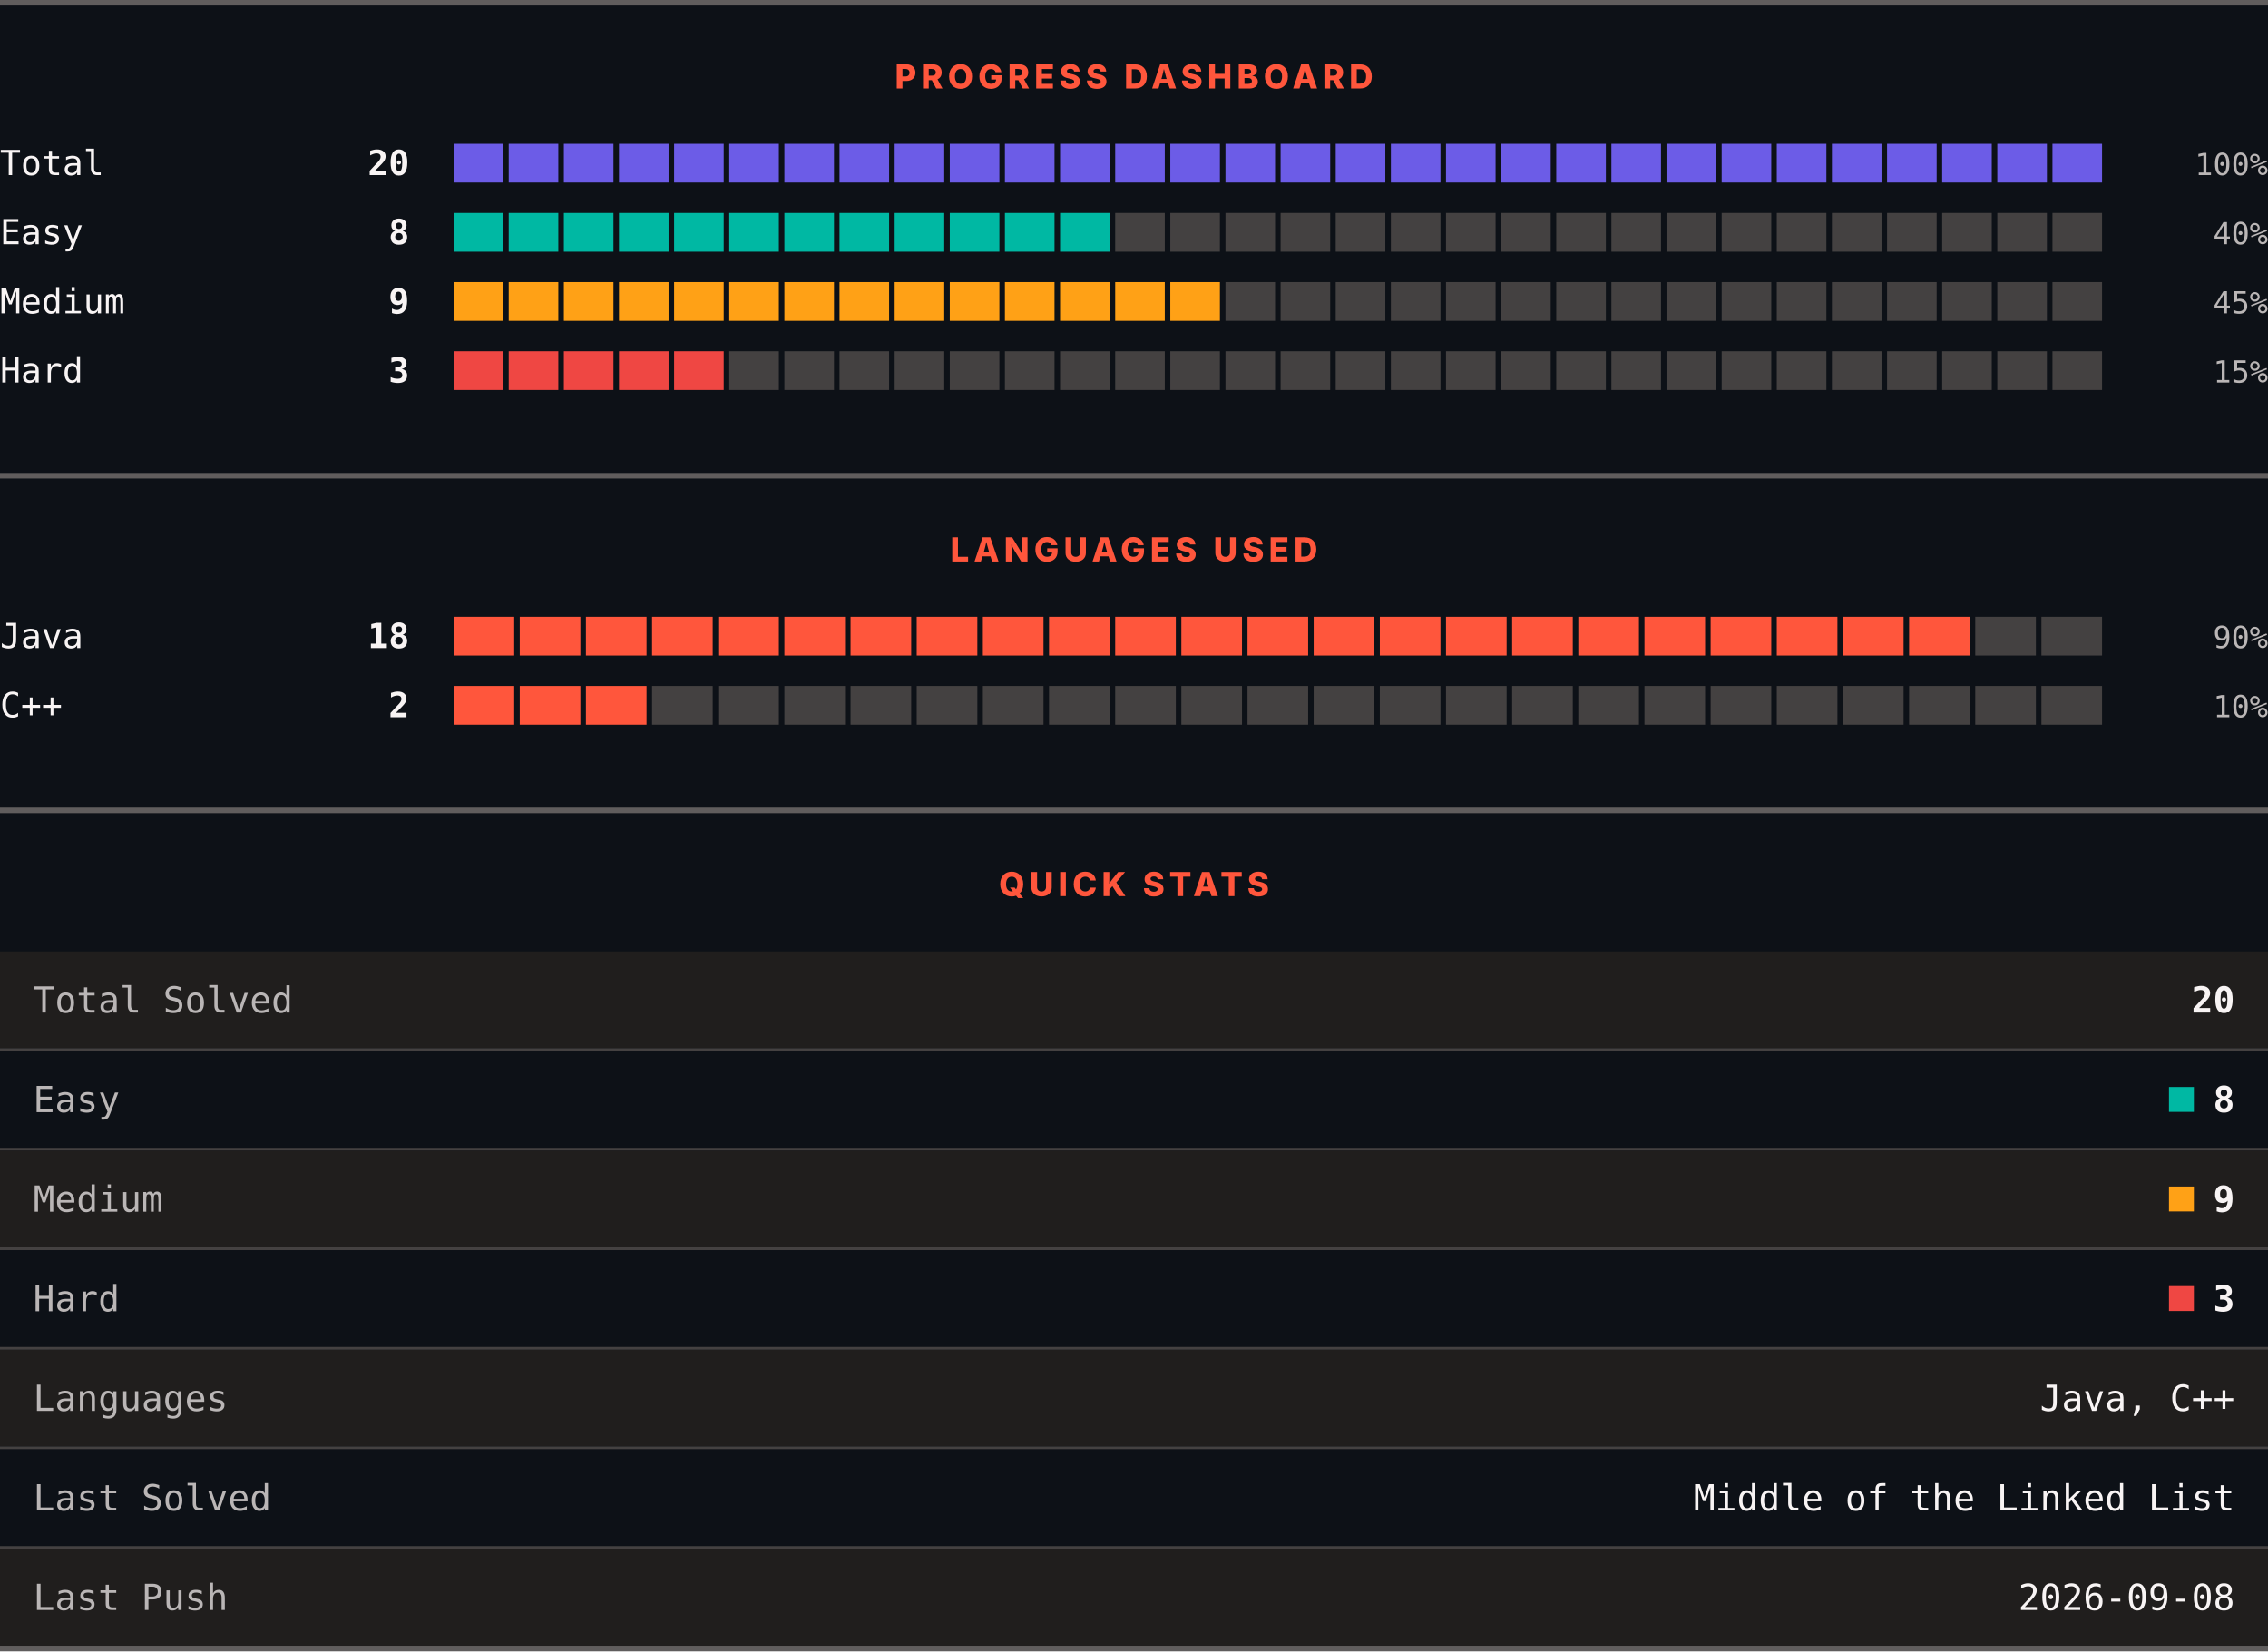
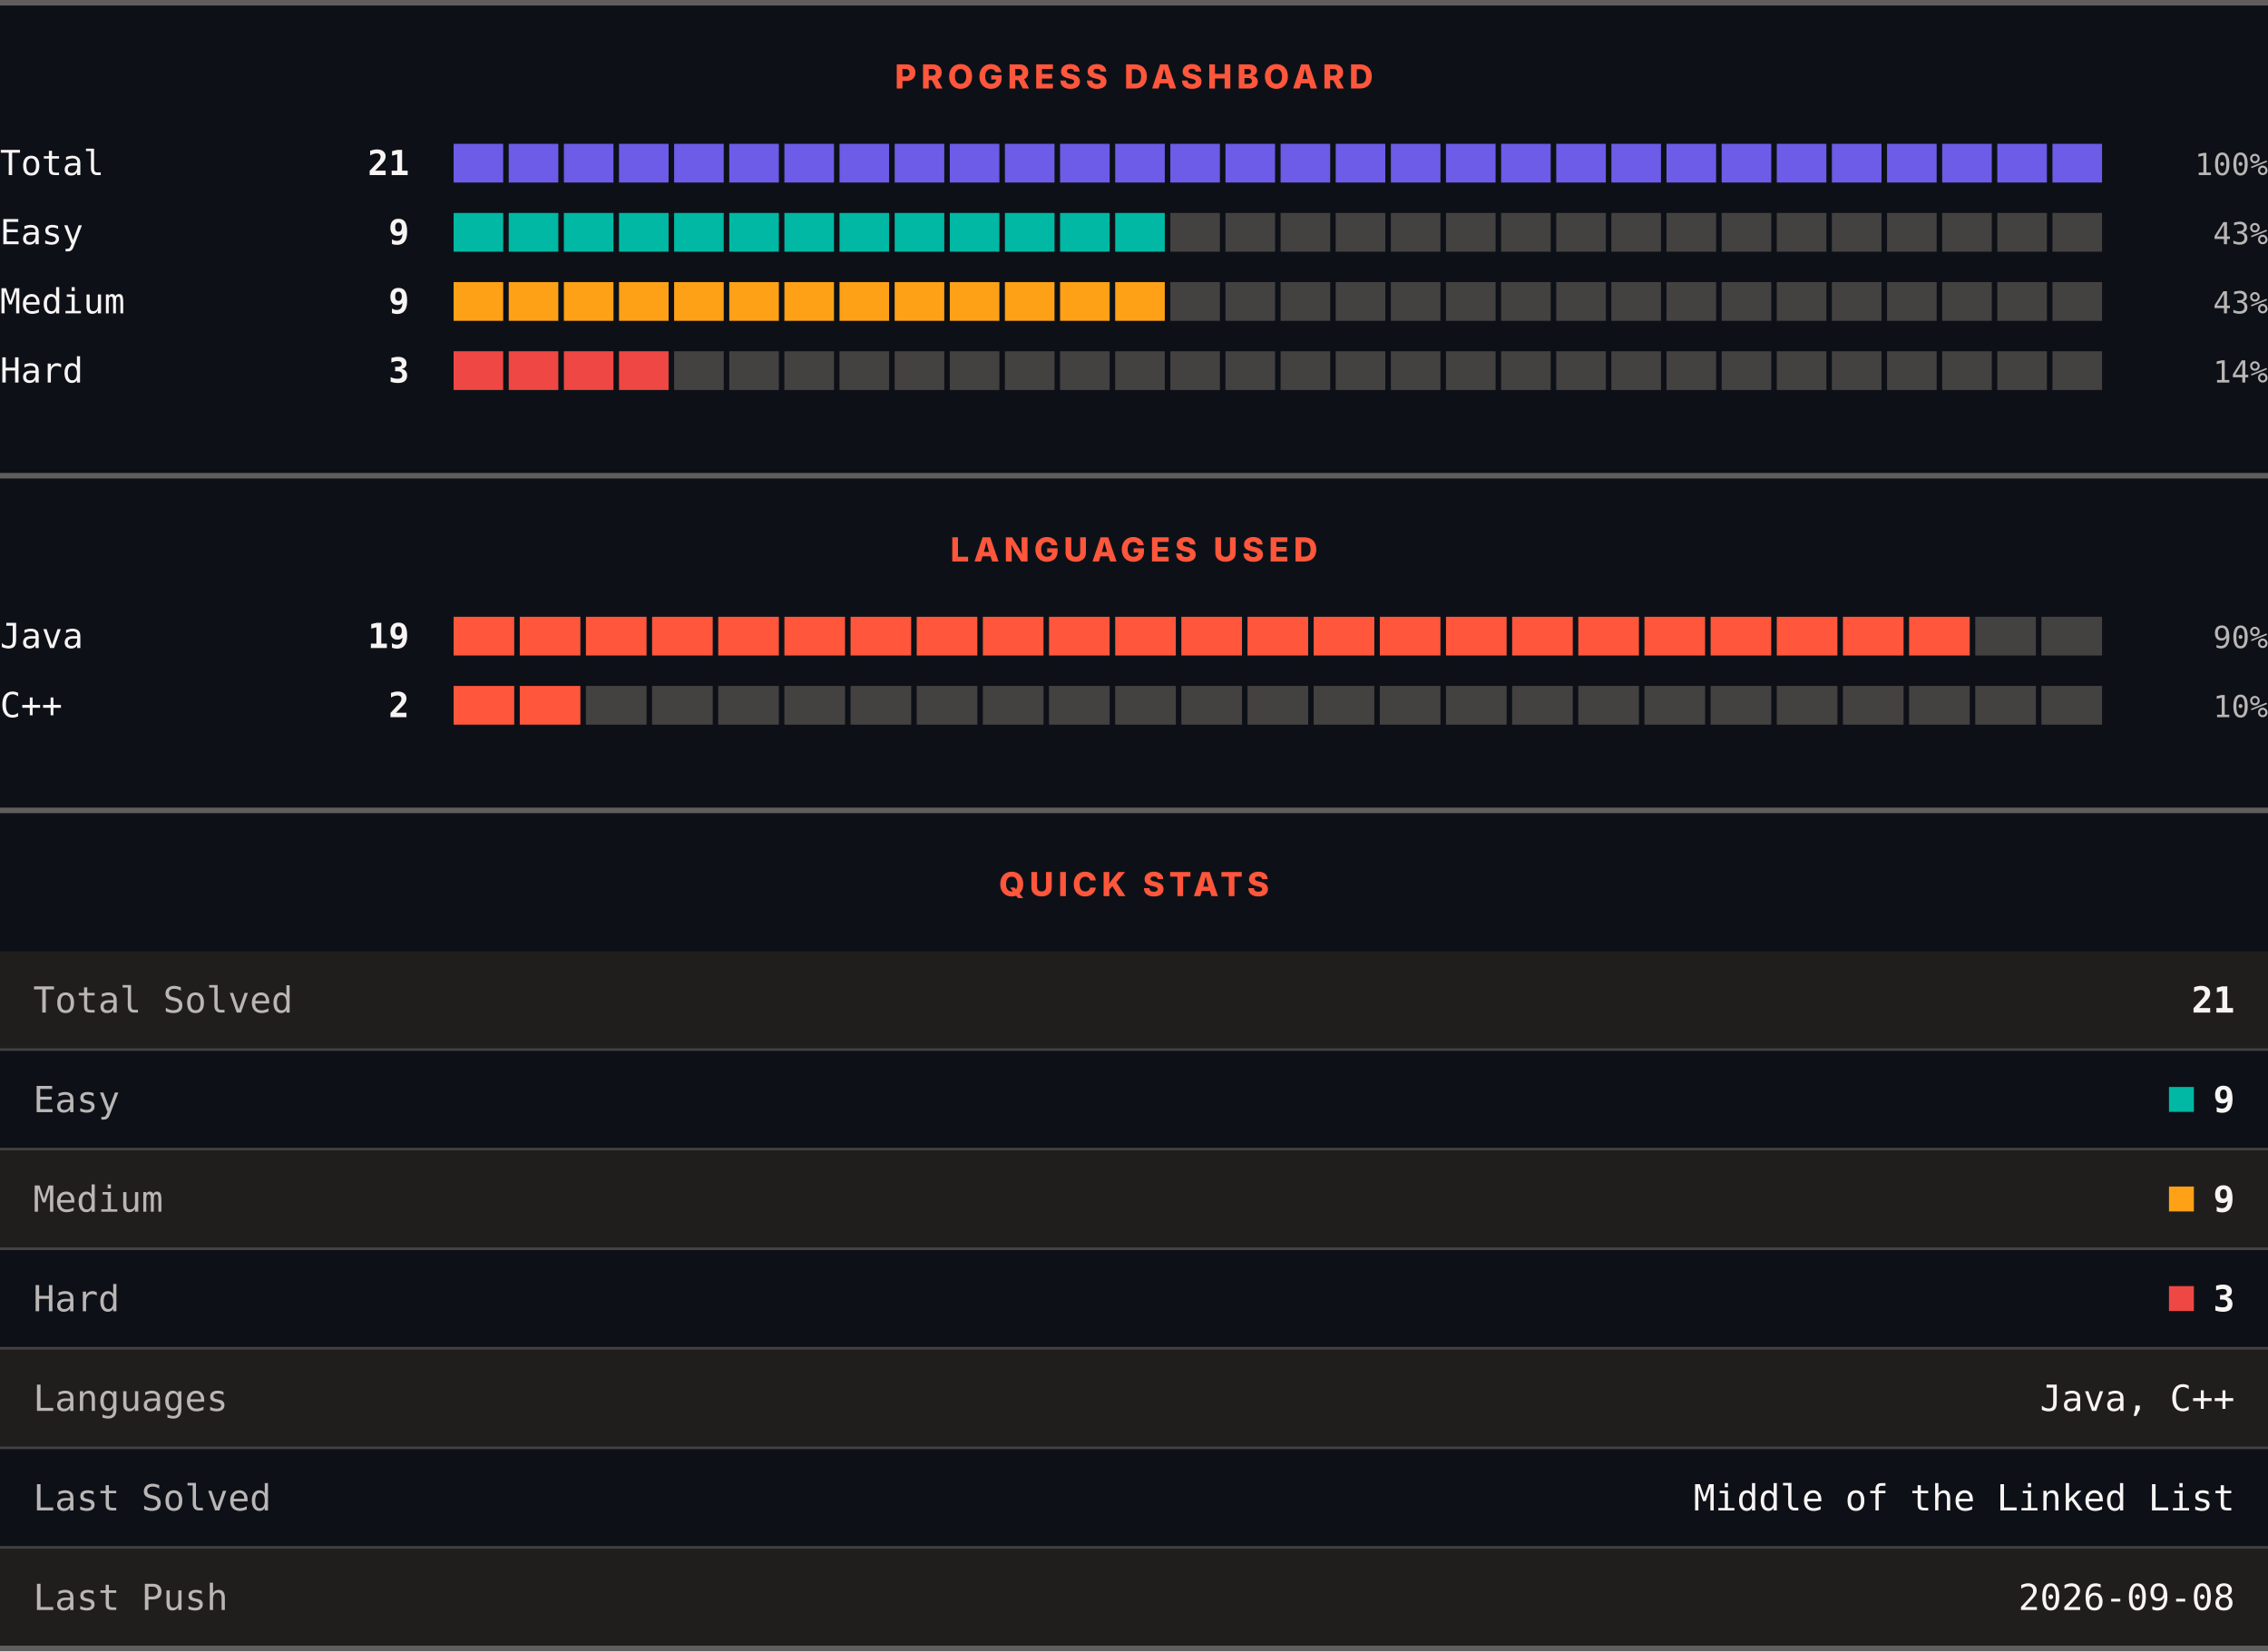
<svg xmlns="http://www.w3.org/2000/svg" width="820" height="597" viewBox="0 0 820 597" role="img" aria-label="LeetCode progress, languages and quick stats">
  <rect width="820" height="597" fill="#0d1117" />
  <rect x="0" y="0" width="820" height="2" fill="#605d5d" />
  <text x="410" y="32" text-anchor="middle" font-family="Archivo, system-ui, -apple-system, Segoe UI, sans-serif" font-size="12" font-weight="800" letter-spacing="1.68" fill="#ff563c">PROGRESS DASHBOARD</text>
  <text x="0" y="63.3" font-family="ui-monospace, SFMono-Regular, Menlo, Consolas, monospace" font-size="12.5" fill="#f8f4f4">Total</text>
-   <text x="148" y="63.3" text-anchor="end" font-family="ui-monospace, SFMono-Regular, Menlo, Consolas, monospace" font-size="12.5" font-weight="700" fill="#f8f4f4">20</text>
+   <text x="148" y="63.3" text-anchor="end" font-family="ui-monospace, SFMono-Regular, Menlo, Consolas, monospace" font-size="12.5" font-weight="700" fill="#f8f4f4">21</text>
  <rect x="164.00" y="52" width="17.93" height="14" fill="#6c5ce7" />
  <rect x="183.93" y="52" width="17.93" height="14" fill="#6c5ce7" />
  <rect x="203.87" y="52" width="17.93" height="14" fill="#6c5ce7" />
  <rect x="223.80" y="52" width="17.93" height="14" fill="#6c5ce7" />
  <rect x="243.73" y="52" width="17.93" height="14" fill="#6c5ce7" />
  <rect x="263.67" y="52" width="17.93" height="14" fill="#6c5ce7" />
  <rect x="283.60" y="52" width="17.93" height="14" fill="#6c5ce7" />
  <rect x="303.53" y="52" width="17.93" height="14" fill="#6c5ce7" />
  <rect x="323.47" y="52" width="17.93" height="14" fill="#6c5ce7" />
  <rect x="343.40" y="52" width="17.93" height="14" fill="#6c5ce7" />
  <rect x="363.33" y="52" width="17.93" height="14" fill="#6c5ce7" />
  <rect x="383.27" y="52" width="17.93" height="14" fill="#6c5ce7" />
  <rect x="403.20" y="52" width="17.93" height="14" fill="#6c5ce7" />
  <rect x="423.13" y="52" width="17.93" height="14" fill="#6c5ce7" />
  <rect x="443.07" y="52" width="17.93" height="14" fill="#6c5ce7" />
  <rect x="463.00" y="52" width="17.93" height="14" fill="#6c5ce7" />
  <rect x="482.93" y="52" width="17.93" height="14" fill="#6c5ce7" />
  <rect x="502.87" y="52" width="17.93" height="14" fill="#6c5ce7" />
  <rect x="522.80" y="52" width="17.93" height="14" fill="#6c5ce7" />
  <rect x="542.73" y="52" width="17.93" height="14" fill="#6c5ce7" />
  <rect x="562.67" y="52" width="17.93" height="14" fill="#6c5ce7" />
  <rect x="582.60" y="52" width="17.93" height="14" fill="#6c5ce7" />
  <rect x="602.53" y="52" width="17.93" height="14" fill="#6c5ce7" />
  <rect x="622.47" y="52" width="17.93" height="14" fill="#6c5ce7" />
  <rect x="642.40" y="52" width="17.93" height="14" fill="#6c5ce7" />
  <rect x="662.33" y="52" width="17.93" height="14" fill="#6c5ce7" />
  <rect x="682.27" y="52" width="17.93" height="14" fill="#6c5ce7" />
  <rect x="702.20" y="52" width="17.93" height="14" fill="#6c5ce7" />
  <rect x="722.13" y="52" width="17.93" height="14" fill="#6c5ce7" />
  <rect x="742.07" y="52" width="17.93" height="14" fill="#6c5ce7" />
  <text x="820" y="63.3" text-anchor="end" font-family="ui-monospace, SFMono-Regular, Menlo, Consolas, monospace" font-size="11" fill="#bab6b6">100%</text>
  <text x="0" y="88.3" font-family="ui-monospace, SFMono-Regular, Menlo, Consolas, monospace" font-size="12.5" fill="#f8f4f4">Easy</text>
-   <text x="148" y="88.3" text-anchor="end" font-family="ui-monospace, SFMono-Regular, Menlo, Consolas, monospace" font-size="12.5" font-weight="700" fill="#f8f4f4">8</text>
+   <text x="148" y="88.3" text-anchor="end" font-family="ui-monospace, SFMono-Regular, Menlo, Consolas, monospace" font-size="12.5" font-weight="700" fill="#f8f4f4">9</text>
  <rect x="164.00" y="77" width="17.93" height="14" fill="#00b8a3" />
  <rect x="183.93" y="77" width="17.93" height="14" fill="#00b8a3" />
  <rect x="203.87" y="77" width="17.93" height="14" fill="#00b8a3" />
  <rect x="223.80" y="77" width="17.93" height="14" fill="#00b8a3" />
  <rect x="243.73" y="77" width="17.93" height="14" fill="#00b8a3" />
  <rect x="263.67" y="77" width="17.93" height="14" fill="#00b8a3" />
  <rect x="283.60" y="77" width="17.93" height="14" fill="#00b8a3" />
  <rect x="303.53" y="77" width="17.93" height="14" fill="#00b8a3" />
  <rect x="323.47" y="77" width="17.93" height="14" fill="#00b8a3" />
  <rect x="343.40" y="77" width="17.93" height="14" fill="#00b8a3" />
  <rect x="363.33" y="77" width="17.93" height="14" fill="#00b8a3" />
  <rect x="383.27" y="77" width="17.93" height="14" fill="#00b8a3" />
-   <rect x="403.20" y="77" width="17.93" height="14" fill="#444141" />
+   <rect x="403.20" y="77" width="17.93" height="14" fill="#00b8a3" />
  <rect x="423.13" y="77" width="17.93" height="14" fill="#444141" />
  <rect x="443.07" y="77" width="17.93" height="14" fill="#444141" />
  <rect x="463.00" y="77" width="17.93" height="14" fill="#444141" />
  <rect x="482.93" y="77" width="17.93" height="14" fill="#444141" />
  <rect x="502.87" y="77" width="17.93" height="14" fill="#444141" />
  <rect x="522.80" y="77" width="17.93" height="14" fill="#444141" />
  <rect x="542.73" y="77" width="17.93" height="14" fill="#444141" />
  <rect x="562.67" y="77" width="17.93" height="14" fill="#444141" />
  <rect x="582.60" y="77" width="17.93" height="14" fill="#444141" />
  <rect x="602.53" y="77" width="17.93" height="14" fill="#444141" />
  <rect x="622.47" y="77" width="17.93" height="14" fill="#444141" />
  <rect x="642.40" y="77" width="17.93" height="14" fill="#444141" />
  <rect x="662.33" y="77" width="17.93" height="14" fill="#444141" />
  <rect x="682.27" y="77" width="17.93" height="14" fill="#444141" />
  <rect x="702.20" y="77" width="17.93" height="14" fill="#444141" />
  <rect x="722.13" y="77" width="17.93" height="14" fill="#444141" />
  <rect x="742.07" y="77" width="17.93" height="14" fill="#444141" />
-   <text x="820" y="88.3" text-anchor="end" font-family="ui-monospace, SFMono-Regular, Menlo, Consolas, monospace" font-size="11" fill="#bab6b6">40%</text>
+   <text x="820" y="88.3" text-anchor="end" font-family="ui-monospace, SFMono-Regular, Menlo, Consolas, monospace" font-size="11" fill="#bab6b6">43%</text>
  <text x="0" y="113.3" font-family="ui-monospace, SFMono-Regular, Menlo, Consolas, monospace" font-size="12.5" fill="#f8f4f4">Medium</text>
  <text x="148" y="113.3" text-anchor="end" font-family="ui-monospace, SFMono-Regular, Menlo, Consolas, monospace" font-size="12.5" font-weight="700" fill="#f8f4f4">9</text>
  <rect x="164.00" y="102" width="17.93" height="14" fill="#ffa116" />
  <rect x="183.93" y="102" width="17.93" height="14" fill="#ffa116" />
  <rect x="203.87" y="102" width="17.93" height="14" fill="#ffa116" />
  <rect x="223.80" y="102" width="17.93" height="14" fill="#ffa116" />
  <rect x="243.73" y="102" width="17.93" height="14" fill="#ffa116" />
  <rect x="263.67" y="102" width="17.93" height="14" fill="#ffa116" />
  <rect x="283.60" y="102" width="17.93" height="14" fill="#ffa116" />
  <rect x="303.53" y="102" width="17.93" height="14" fill="#ffa116" />
  <rect x="323.47" y="102" width="17.93" height="14" fill="#ffa116" />
  <rect x="343.40" y="102" width="17.93" height="14" fill="#ffa116" />
  <rect x="363.33" y="102" width="17.93" height="14" fill="#ffa116" />
  <rect x="383.27" y="102" width="17.93" height="14" fill="#ffa116" />
  <rect x="403.20" y="102" width="17.93" height="14" fill="#ffa116" />
-   <rect x="423.13" y="102" width="17.93" height="14" fill="#ffa116" />
+   <rect x="423.13" y="102" width="17.93" height="14" fill="#444141" />
  <rect x="443.07" y="102" width="17.93" height="14" fill="#444141" />
  <rect x="463.00" y="102" width="17.93" height="14" fill="#444141" />
  <rect x="482.93" y="102" width="17.93" height="14" fill="#444141" />
  <rect x="502.87" y="102" width="17.93" height="14" fill="#444141" />
  <rect x="522.80" y="102" width="17.93" height="14" fill="#444141" />
  <rect x="542.73" y="102" width="17.93" height="14" fill="#444141" />
  <rect x="562.67" y="102" width="17.93" height="14" fill="#444141" />
  <rect x="582.60" y="102" width="17.93" height="14" fill="#444141" />
  <rect x="602.53" y="102" width="17.93" height="14" fill="#444141" />
  <rect x="622.47" y="102" width="17.93" height="14" fill="#444141" />
  <rect x="642.40" y="102" width="17.93" height="14" fill="#444141" />
  <rect x="662.33" y="102" width="17.93" height="14" fill="#444141" />
  <rect x="682.27" y="102" width="17.93" height="14" fill="#444141" />
  <rect x="702.20" y="102" width="17.93" height="14" fill="#444141" />
  <rect x="722.13" y="102" width="17.93" height="14" fill="#444141" />
  <rect x="742.07" y="102" width="17.93" height="14" fill="#444141" />
-   <text x="820" y="113.3" text-anchor="end" font-family="ui-monospace, SFMono-Regular, Menlo, Consolas, monospace" font-size="11" fill="#bab6b6">45%</text>
+   <text x="820" y="113.3" text-anchor="end" font-family="ui-monospace, SFMono-Regular, Menlo, Consolas, monospace" font-size="11" fill="#bab6b6">43%</text>
  <text x="0" y="138.3" font-family="ui-monospace, SFMono-Regular, Menlo, Consolas, monospace" font-size="12.5" fill="#f8f4f4">Hard</text>
  <text x="148" y="138.3" text-anchor="end" font-family="ui-monospace, SFMono-Regular, Menlo, Consolas, monospace" font-size="12.5" font-weight="700" fill="#f8f4f4">3</text>
  <rect x="164.00" y="127" width="17.93" height="14" fill="#ef4743" />
  <rect x="183.93" y="127" width="17.93" height="14" fill="#ef4743" />
  <rect x="203.87" y="127" width="17.93" height="14" fill="#ef4743" />
  <rect x="223.80" y="127" width="17.93" height="14" fill="#ef4743" />
-   <rect x="243.73" y="127" width="17.93" height="14" fill="#ef4743" />
+   <rect x="243.73" y="127" width="17.93" height="14" fill="#444141" />
  <rect x="263.67" y="127" width="17.93" height="14" fill="#444141" />
  <rect x="283.60" y="127" width="17.93" height="14" fill="#444141" />
  <rect x="303.53" y="127" width="17.93" height="14" fill="#444141" />
  <rect x="323.47" y="127" width="17.93" height="14" fill="#444141" />
  <rect x="343.40" y="127" width="17.93" height="14" fill="#444141" />
  <rect x="363.33" y="127" width="17.93" height="14" fill="#444141" />
  <rect x="383.27" y="127" width="17.93" height="14" fill="#444141" />
  <rect x="403.20" y="127" width="17.93" height="14" fill="#444141" />
  <rect x="423.13" y="127" width="17.93" height="14" fill="#444141" />
  <rect x="443.07" y="127" width="17.93" height="14" fill="#444141" />
  <rect x="463.00" y="127" width="17.93" height="14" fill="#444141" />
  <rect x="482.93" y="127" width="17.93" height="14" fill="#444141" />
  <rect x="502.87" y="127" width="17.93" height="14" fill="#444141" />
  <rect x="522.80" y="127" width="17.93" height="14" fill="#444141" />
  <rect x="542.73" y="127" width="17.93" height="14" fill="#444141" />
  <rect x="562.67" y="127" width="17.93" height="14" fill="#444141" />
  <rect x="582.60" y="127" width="17.93" height="14" fill="#444141" />
  <rect x="602.53" y="127" width="17.93" height="14" fill="#444141" />
  <rect x="622.47" y="127" width="17.93" height="14" fill="#444141" />
  <rect x="642.40" y="127" width="17.93" height="14" fill="#444141" />
  <rect x="662.33" y="127" width="17.93" height="14" fill="#444141" />
  <rect x="682.27" y="127" width="17.93" height="14" fill="#444141" />
  <rect x="702.20" y="127" width="17.93" height="14" fill="#444141" />
  <rect x="722.13" y="127" width="17.93" height="14" fill="#444141" />
  <rect x="742.07" y="127" width="17.93" height="14" fill="#444141" />
-   <text x="820" y="138.3" text-anchor="end" font-family="ui-monospace, SFMono-Regular, Menlo, Consolas, monospace" font-size="11" fill="#bab6b6">15%</text>
+   <text x="820" y="138.3" text-anchor="end" font-family="ui-monospace, SFMono-Regular, Menlo, Consolas, monospace" font-size="11" fill="#bab6b6">14%</text>
  <rect x="0" y="171" width="820" height="2" fill="#605d5d" />
  <text x="410" y="203" text-anchor="middle" font-family="Archivo, system-ui, -apple-system, Segoe UI, sans-serif" font-size="12" font-weight="800" letter-spacing="1.68" fill="#ff563c">LANGUAGES USED</text>
  <text x="0" y="234.3" font-family="ui-monospace, SFMono-Regular, Menlo, Consolas, monospace" font-size="12.5" fill="#f8f4f4">Java</text>
-   <text x="148" y="234.3" text-anchor="end" font-family="ui-monospace, SFMono-Regular, Menlo, Consolas, monospace" font-size="12.5" font-weight="700" fill="#f8f4f4">18</text>
+   <text x="148" y="234.3" text-anchor="end" font-family="ui-monospace, SFMono-Regular, Menlo, Consolas, monospace" font-size="12.5" font-weight="700" fill="#f8f4f4">19</text>
  <rect x="164.00" y="223" width="21.92" height="14" fill="#ff563c" />
  <rect x="187.92" y="223" width="21.92" height="14" fill="#ff563c" />
  <rect x="211.84" y="223" width="21.92" height="14" fill="#ff563c" />
  <rect x="235.76" y="223" width="21.92" height="14" fill="#ff563c" />
  <rect x="259.68" y="223" width="21.92" height="14" fill="#ff563c" />
  <rect x="283.60" y="223" width="21.92" height="14" fill="#ff563c" />
  <rect x="307.52" y="223" width="21.92" height="14" fill="#ff563c" />
  <rect x="331.44" y="223" width="21.92" height="14" fill="#ff563c" />
  <rect x="355.36" y="223" width="21.92" height="14" fill="#ff563c" />
  <rect x="379.28" y="223" width="21.92" height="14" fill="#ff563c" />
  <rect x="403.20" y="223" width="21.92" height="14" fill="#ff563c" />
  <rect x="427.12" y="223" width="21.92" height="14" fill="#ff563c" />
  <rect x="451.04" y="223" width="21.92" height="14" fill="#ff563c" />
  <rect x="474.96" y="223" width="21.92" height="14" fill="#ff563c" />
  <rect x="498.88" y="223" width="21.92" height="14" fill="#ff563c" />
  <rect x="522.80" y="223" width="21.92" height="14" fill="#ff563c" />
  <rect x="546.72" y="223" width="21.92" height="14" fill="#ff563c" />
  <rect x="570.64" y="223" width="21.92" height="14" fill="#ff563c" />
  <rect x="594.56" y="223" width="21.92" height="14" fill="#ff563c" />
  <rect x="618.48" y="223" width="21.92" height="14" fill="#ff563c" />
  <rect x="642.40" y="223" width="21.92" height="14" fill="#ff563c" />
  <rect x="666.32" y="223" width="21.92" height="14" fill="#ff563c" />
  <rect x="690.24" y="223" width="21.92" height="14" fill="#ff563c" />
  <rect x="714.16" y="223" width="21.92" height="14" fill="#444141" />
  <rect x="738.08" y="223" width="21.92" height="14" fill="#444141" />
  <text x="820" y="234.3" text-anchor="end" font-family="ui-monospace, SFMono-Regular, Menlo, Consolas, monospace" font-size="11" fill="#bab6b6">90%</text>
  <text x="0" y="259.3" font-family="ui-monospace, SFMono-Regular, Menlo, Consolas, monospace" font-size="12.5" fill="#f8f4f4">C++</text>
  <text x="148" y="259.3" text-anchor="end" font-family="ui-monospace, SFMono-Regular, Menlo, Consolas, monospace" font-size="12.5" font-weight="700" fill="#f8f4f4">2</text>
  <rect x="164.00" y="248" width="21.92" height="14" fill="#ff563c" />
  <rect x="187.92" y="248" width="21.92" height="14" fill="#ff563c" />
-   <rect x="211.84" y="248" width="21.92" height="14" fill="#ff563c" />
+   <rect x="211.84" y="248" width="21.92" height="14" fill="#444141" />
  <rect x="235.76" y="248" width="21.92" height="14" fill="#444141" />
  <rect x="259.68" y="248" width="21.92" height="14" fill="#444141" />
  <rect x="283.60" y="248" width="21.92" height="14" fill="#444141" />
  <rect x="307.52" y="248" width="21.92" height="14" fill="#444141" />
  <rect x="331.44" y="248" width="21.92" height="14" fill="#444141" />
  <rect x="355.36" y="248" width="21.92" height="14" fill="#444141" />
  <rect x="379.28" y="248" width="21.92" height="14" fill="#444141" />
  <rect x="403.20" y="248" width="21.92" height="14" fill="#444141" />
  <rect x="427.12" y="248" width="21.92" height="14" fill="#444141" />
  <rect x="451.04" y="248" width="21.92" height="14" fill="#444141" />
  <rect x="474.96" y="248" width="21.92" height="14" fill="#444141" />
  <rect x="498.88" y="248" width="21.92" height="14" fill="#444141" />
  <rect x="522.80" y="248" width="21.92" height="14" fill="#444141" />
  <rect x="546.72" y="248" width="21.92" height="14" fill="#444141" />
  <rect x="570.64" y="248" width="21.92" height="14" fill="#444141" />
  <rect x="594.56" y="248" width="21.92" height="14" fill="#444141" />
  <rect x="618.48" y="248" width="21.92" height="14" fill="#444141" />
  <rect x="642.40" y="248" width="21.92" height="14" fill="#444141" />
  <rect x="666.32" y="248" width="21.92" height="14" fill="#444141" />
  <rect x="690.24" y="248" width="21.92" height="14" fill="#444141" />
  <rect x="714.16" y="248" width="21.92" height="14" fill="#444141" />
  <rect x="738.08" y="248" width="21.92" height="14" fill="#444141" />
  <text x="820" y="259.3" text-anchor="end" font-family="ui-monospace, SFMono-Regular, Menlo, Consolas, monospace" font-size="11" fill="#bab6b6">10%</text>
  <rect x="0" y="292" width="820" height="2" fill="#605d5d" />
  <text x="410" y="324" text-anchor="middle" font-family="Archivo, system-ui, -apple-system, Segoe UI, sans-serif" font-size="12" font-weight="800" letter-spacing="1.68" fill="#ff563c">QUICK STATS</text>
  <rect x="0" y="344" width="820" height="35" fill="#201e1d" />
  <text x="12" y="366.1" font-family="ui-monospace, SFMono-Regular, Menlo, Consolas, monospace" font-size="13" fill="#bab6b6">Total Solved</text>
-   <text x="808" y="366.1" text-anchor="end" font-family="ui-monospace, SFMono-Regular, Menlo, Consolas, monospace" font-size="13" font-weight="700" fill="#f8f4f4">20</text>
+   <text x="808" y="366.1" text-anchor="end" font-family="ui-monospace, SFMono-Regular, Menlo, Consolas, monospace" font-size="13" font-weight="700" fill="#f8f4f4">21</text>
  <rect x="0" y="379" width="820" height="1" fill="#444141" />
  <rect x="0" y="380" width="820" height="35" fill="#0d1117" />
  <text x="12" y="402.1" font-family="ui-monospace, SFMono-Regular, Menlo, Consolas, monospace" font-size="13" fill="#bab6b6">Easy</text>
  <rect x="784.2" y="393" width="9" height="9" fill="#00b8a3" />
-   <text x="808" y="402.1" text-anchor="end" font-family="ui-monospace, SFMono-Regular, Menlo, Consolas, monospace" font-size="13" font-weight="700" fill="#f8f4f4">8</text>
+   <text x="808" y="402.1" text-anchor="end" font-family="ui-monospace, SFMono-Regular, Menlo, Consolas, monospace" font-size="13" font-weight="700" fill="#f8f4f4">9</text>
  <rect x="0" y="415" width="820" height="1" fill="#444141" />
  <rect x="0" y="416" width="820" height="35" fill="#201e1d" />
  <text x="12" y="438.1" font-family="ui-monospace, SFMono-Regular, Menlo, Consolas, monospace" font-size="13" fill="#bab6b6">Medium</text>
  <rect x="784.2" y="429" width="9" height="9" fill="#ffa116" />
  <text x="808" y="438.1" text-anchor="end" font-family="ui-monospace, SFMono-Regular, Menlo, Consolas, monospace" font-size="13" font-weight="700" fill="#f8f4f4">9</text>
  <rect x="0" y="451" width="820" height="1" fill="#444141" />
  <rect x="0" y="452" width="820" height="35" fill="#0d1117" />
  <text x="12" y="474.1" font-family="ui-monospace, SFMono-Regular, Menlo, Consolas, monospace" font-size="13" fill="#bab6b6">Hard</text>
  <rect x="784.2" y="465" width="9" height="9" fill="#ef4743" />
  <text x="808" y="474.1" text-anchor="end" font-family="ui-monospace, SFMono-Regular, Menlo, Consolas, monospace" font-size="13" font-weight="700" fill="#f8f4f4">3</text>
  <rect x="0" y="487" width="820" height="1" fill="#444141" />
  <rect x="0" y="488" width="820" height="35" fill="#201e1d" />
  <text x="12" y="510.1" font-family="ui-monospace, SFMono-Regular, Menlo, Consolas, monospace" font-size="13" fill="#bab6b6">Languages</text>
  <text x="808" y="510.1" text-anchor="end" font-family="ui-monospace, SFMono-Regular, Menlo, Consolas, monospace" font-size="13" fill="#f8f4f4">Java, C++</text>
  <rect x="0" y="523" width="820" height="1" fill="#444141" />
  <rect x="0" y="524" width="820" height="35" fill="#0d1117" />
  <text x="12" y="546.1" font-family="ui-monospace, SFMono-Regular, Menlo, Consolas, monospace" font-size="13" fill="#bab6b6">Last Solved</text>
  <text x="808" y="546.1" text-anchor="end" font-family="ui-monospace, SFMono-Regular, Menlo, Consolas, monospace" font-size="13" fill="#f8f4f4">Middle of the Linked List</text>
  <rect x="0" y="559" width="820" height="1" fill="#444141" />
  <rect x="0" y="560" width="820" height="35" fill="#201e1d" />
  <text x="12" y="582.1" font-family="ui-monospace, SFMono-Regular, Menlo, Consolas, monospace" font-size="13" fill="#bab6b6">Last Push</text>
  <text x="808" y="582.1" text-anchor="end" font-family="ui-monospace, SFMono-Regular, Menlo, Consolas, monospace" font-size="13" fill="#f8f4f4">2026-09-08</text>
  <rect x="0" y="595" width="820" height="2" fill="#605d5d" />
</svg>
